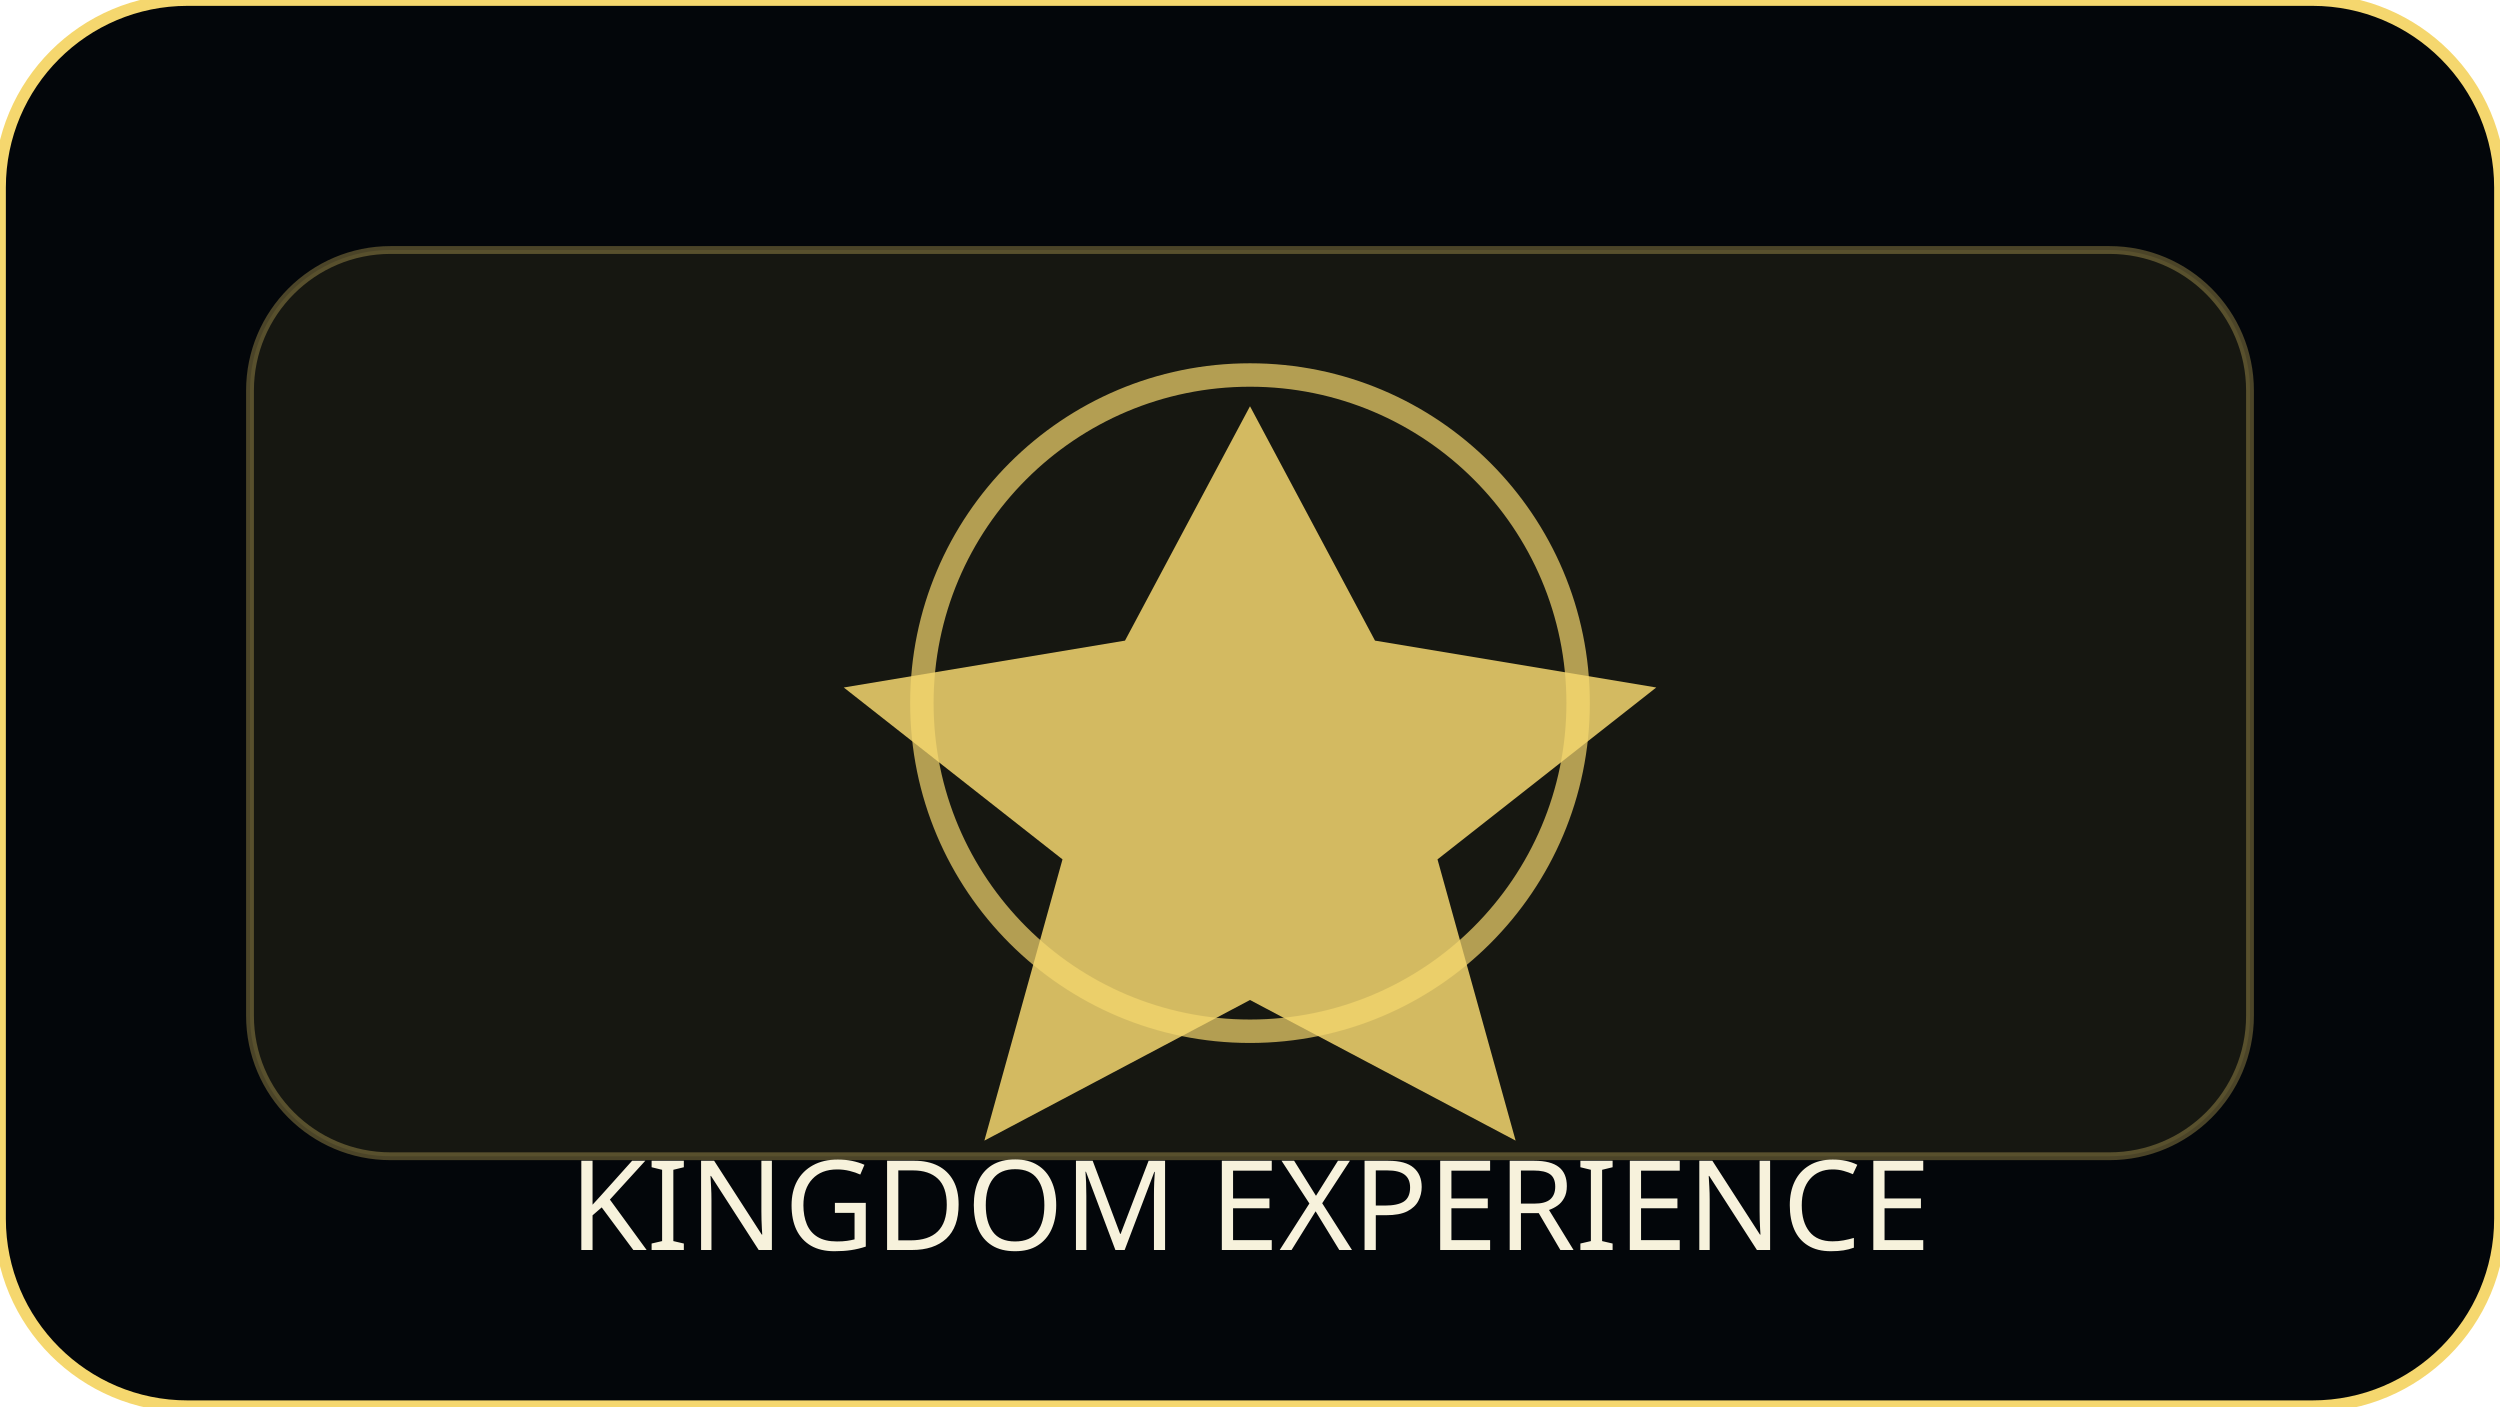
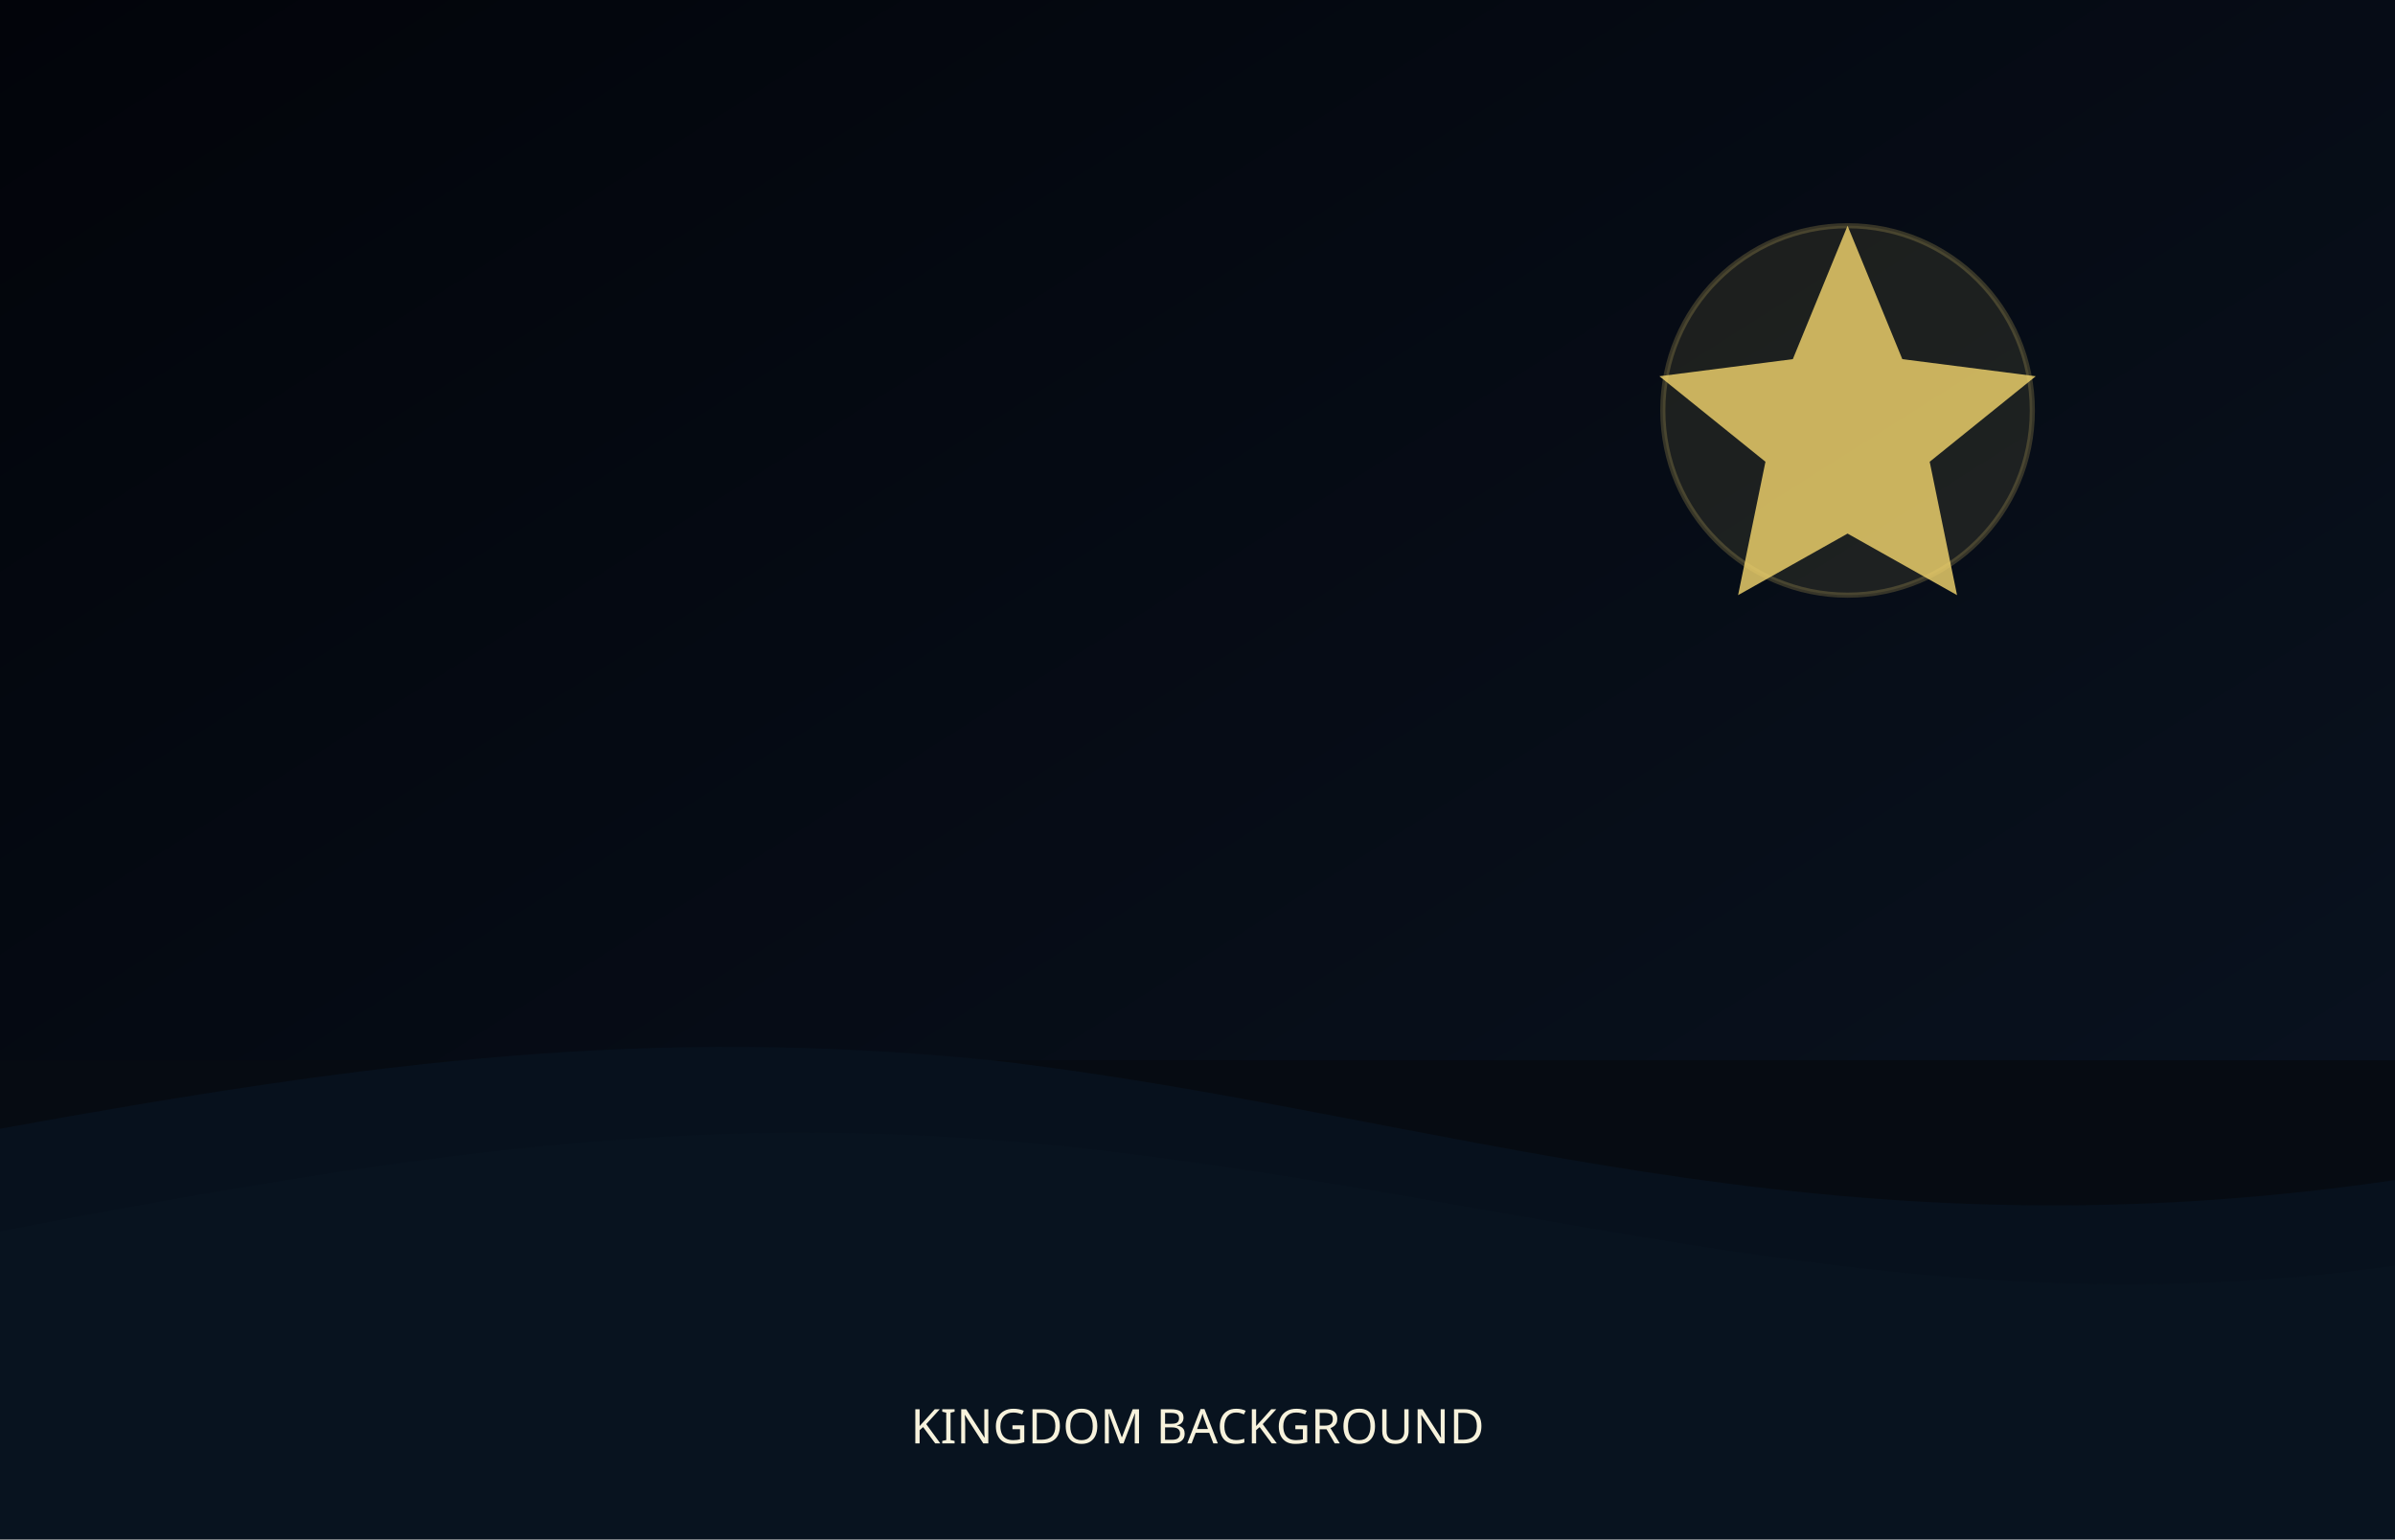
- <svg xmlns="http://www.w3.org/2000/svg" width="320" height="180" viewBox="0 0 320 180">
-   <rect width="320" height="180" rx="24" fill="#03060a" stroke="#f5d76e" stroke-width="1.5" />
-   <rect x="32" y="32" width="256" height="116" rx="18" fill="rgba(245,215,110,0.08)" stroke="rgba(245,215,110,0.3)" />
-   <circle cx="160" cy="90" r="42" fill="none" stroke="#f5d76e" stroke-width="3" opacity="0.7" />
-   <path d="M160 52 L176 82 L212 88 L184 110 L194 146 L160 128 L126 146 L136 110 L108 88 L144 82 Z" fill="#f5d76e" opacity="0.85" />
-   <text x="160" y="160" text-anchor="middle" fill="#f7f2dc" font-family="Segoe UI, sans-serif" font-size="16">KINGDOM EXPERIENCE</text>
+ <svg xmlns="http://www.w3.org/2000/svg" width="1400" height="900" viewBox="0 0 1400 900">
+   <rect width="1400" height="900" fill="#03060a" />
+   <rect x="0" y="0" width="1400" height="900" fill="url(#bg)" />
+   <rect x="0" y="620" width="1400" height="280" fill="#060b12" />
+   <path d="M0 660 C220 620 380 600 580 620 C840 650 1060 740 1400 690 L1400 900 L0 900 Z" fill="#07111d" />
+   <path d="M0 720 C260 670 420 650 620 670 C900 700 1120 780 1400 740 L1400 900 L0 900 Z" fill="#08131f" />
+   <circle cx="1080" cy="240" r="108" fill="rgba(245,215,110,0.1)" stroke="rgba(245,215,110,0.2)" stroke-width="3" />
+   <path d="M1080 132 L1112 210 L1190 220 L1128 270 L1144 348 L1080 312 L1016 348 L1032 270 L970 220 L1048 210 Z" fill="#f5d76e" opacity="0.8" />
+   <text x="700" y="844" text-anchor="middle" fill="#f7f2dc" font-family="Segoe UI, sans-serif" font-size="28">KINGDOM BACKGROUND</text>
+   <defs>
+     <linearGradient id="bg" x1="0%" y1="0%" x2="100%" y2="100%">
+       <stop offset="0%" stop-color="#02040a" />
+       <stop offset="100%" stop-color="#0a1422" />
+     </linearGradient>
+   </defs>
</svg>
